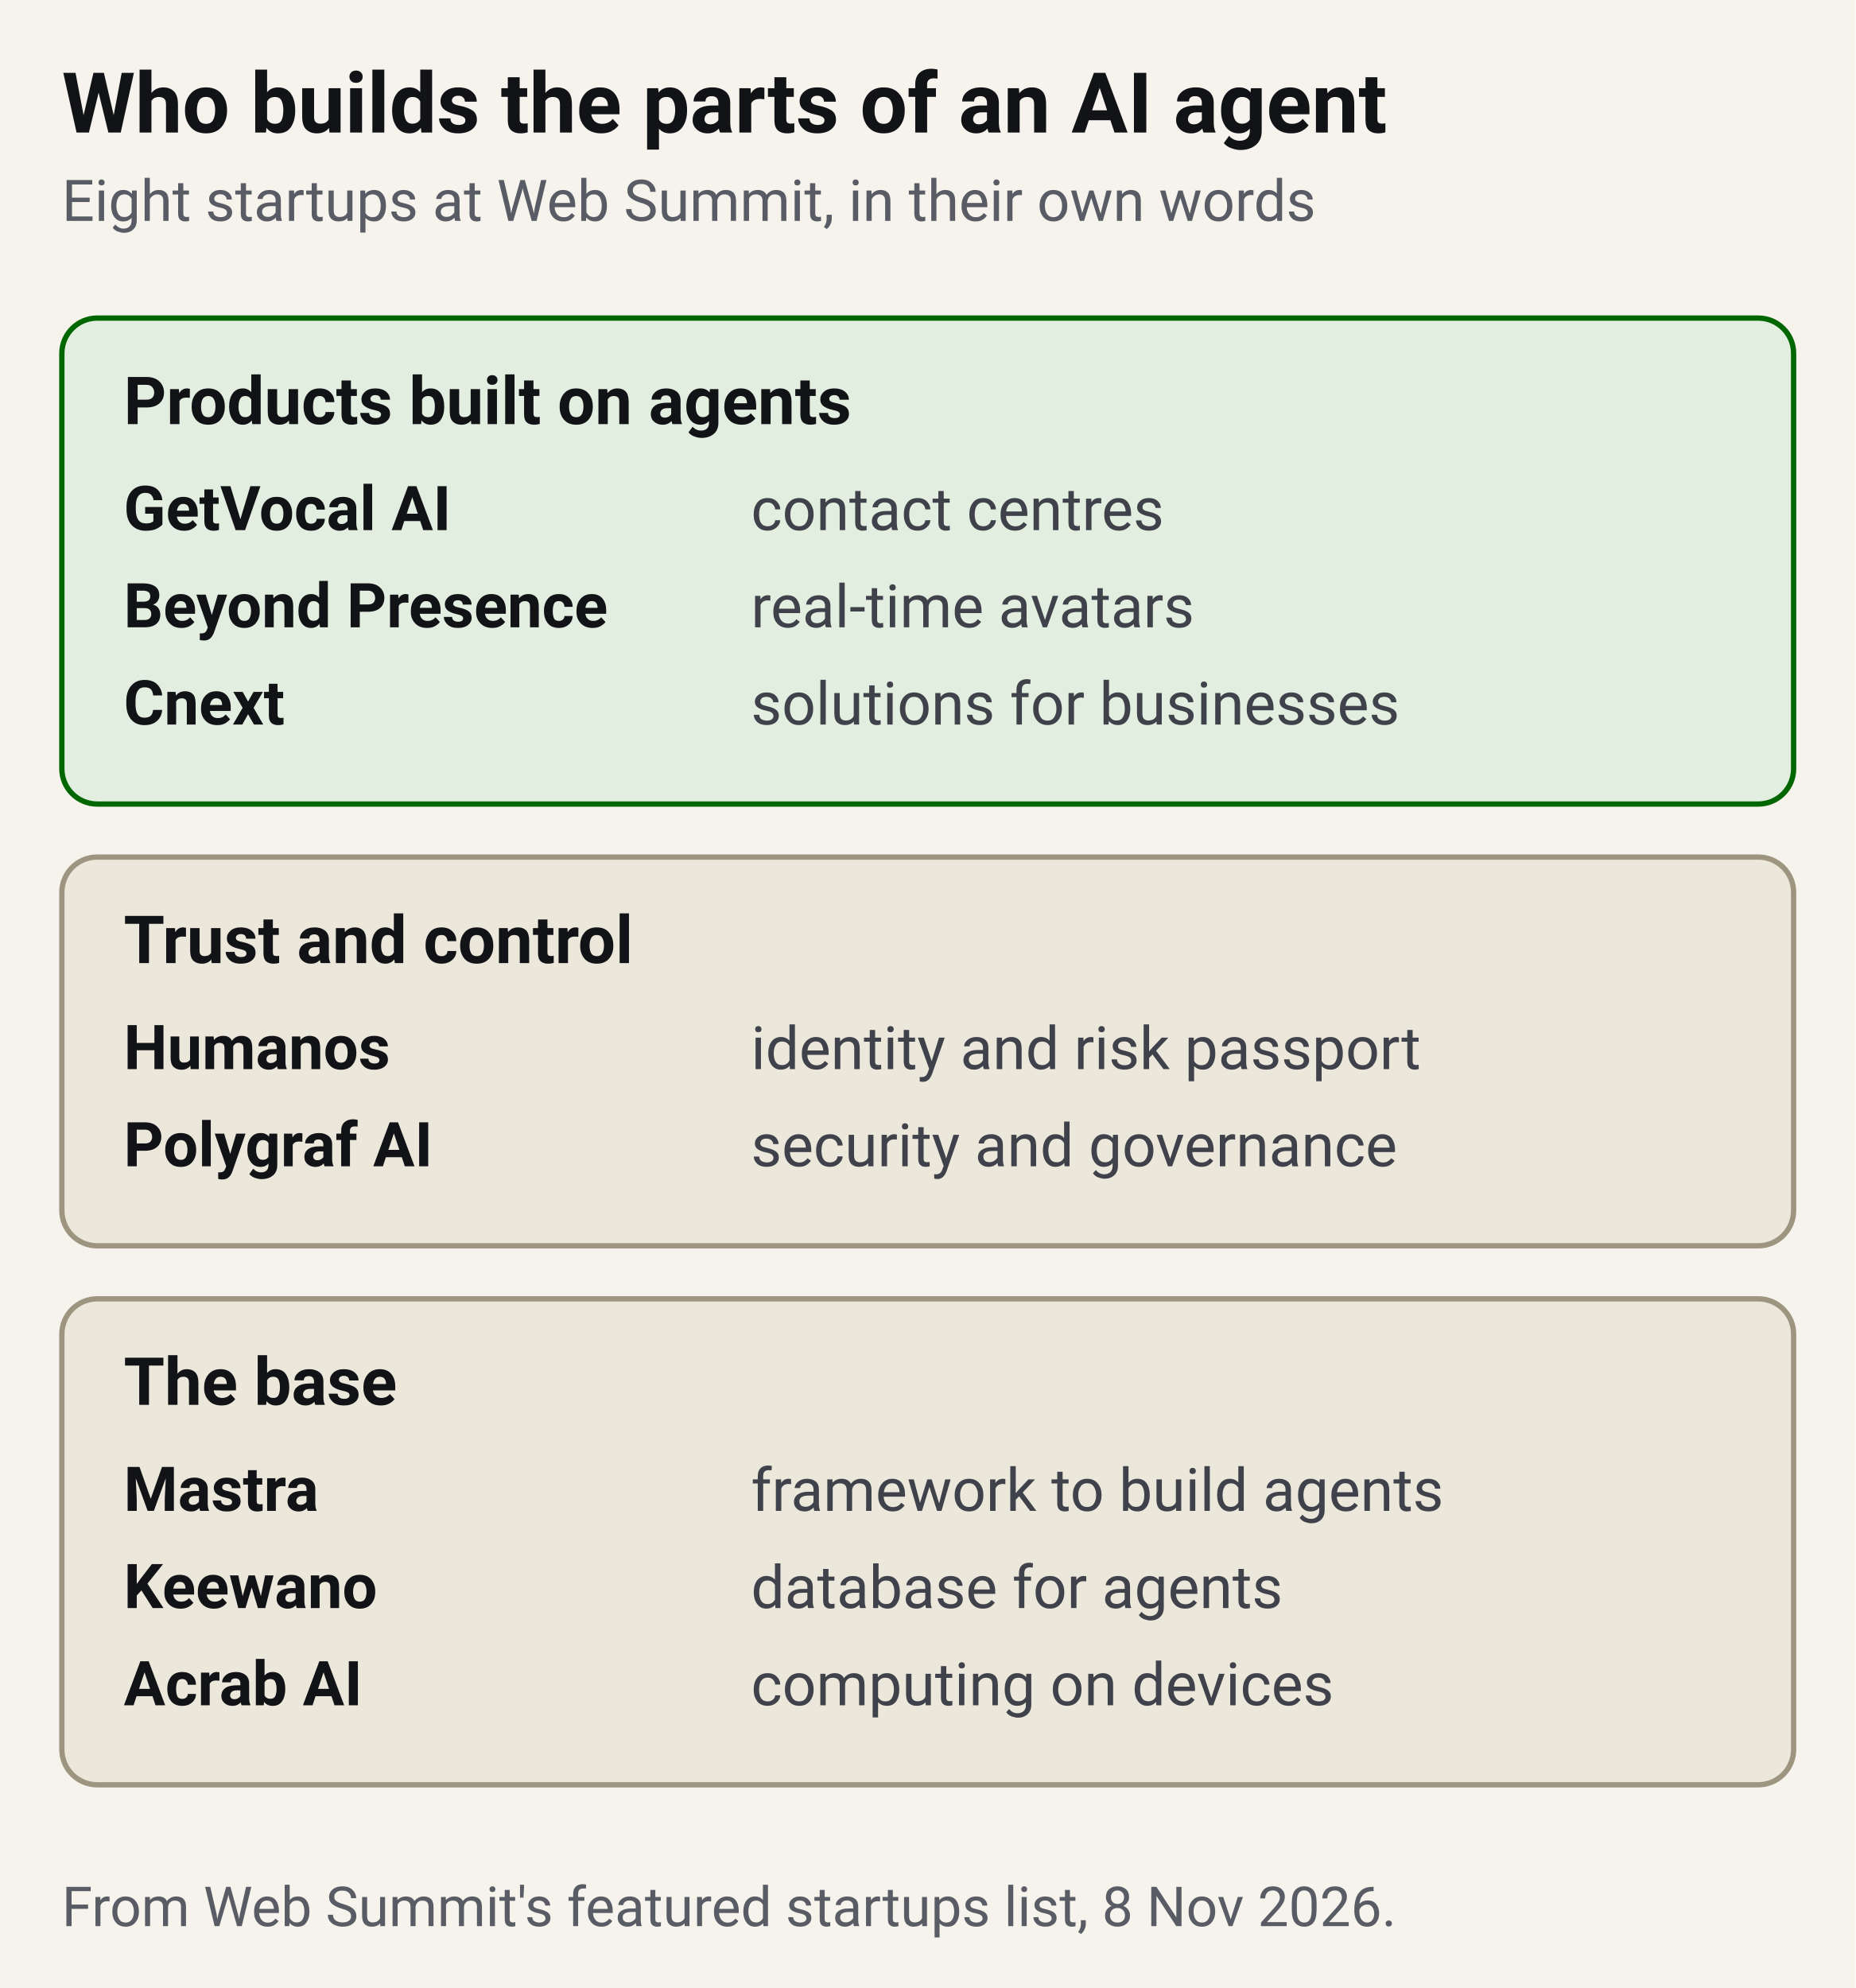
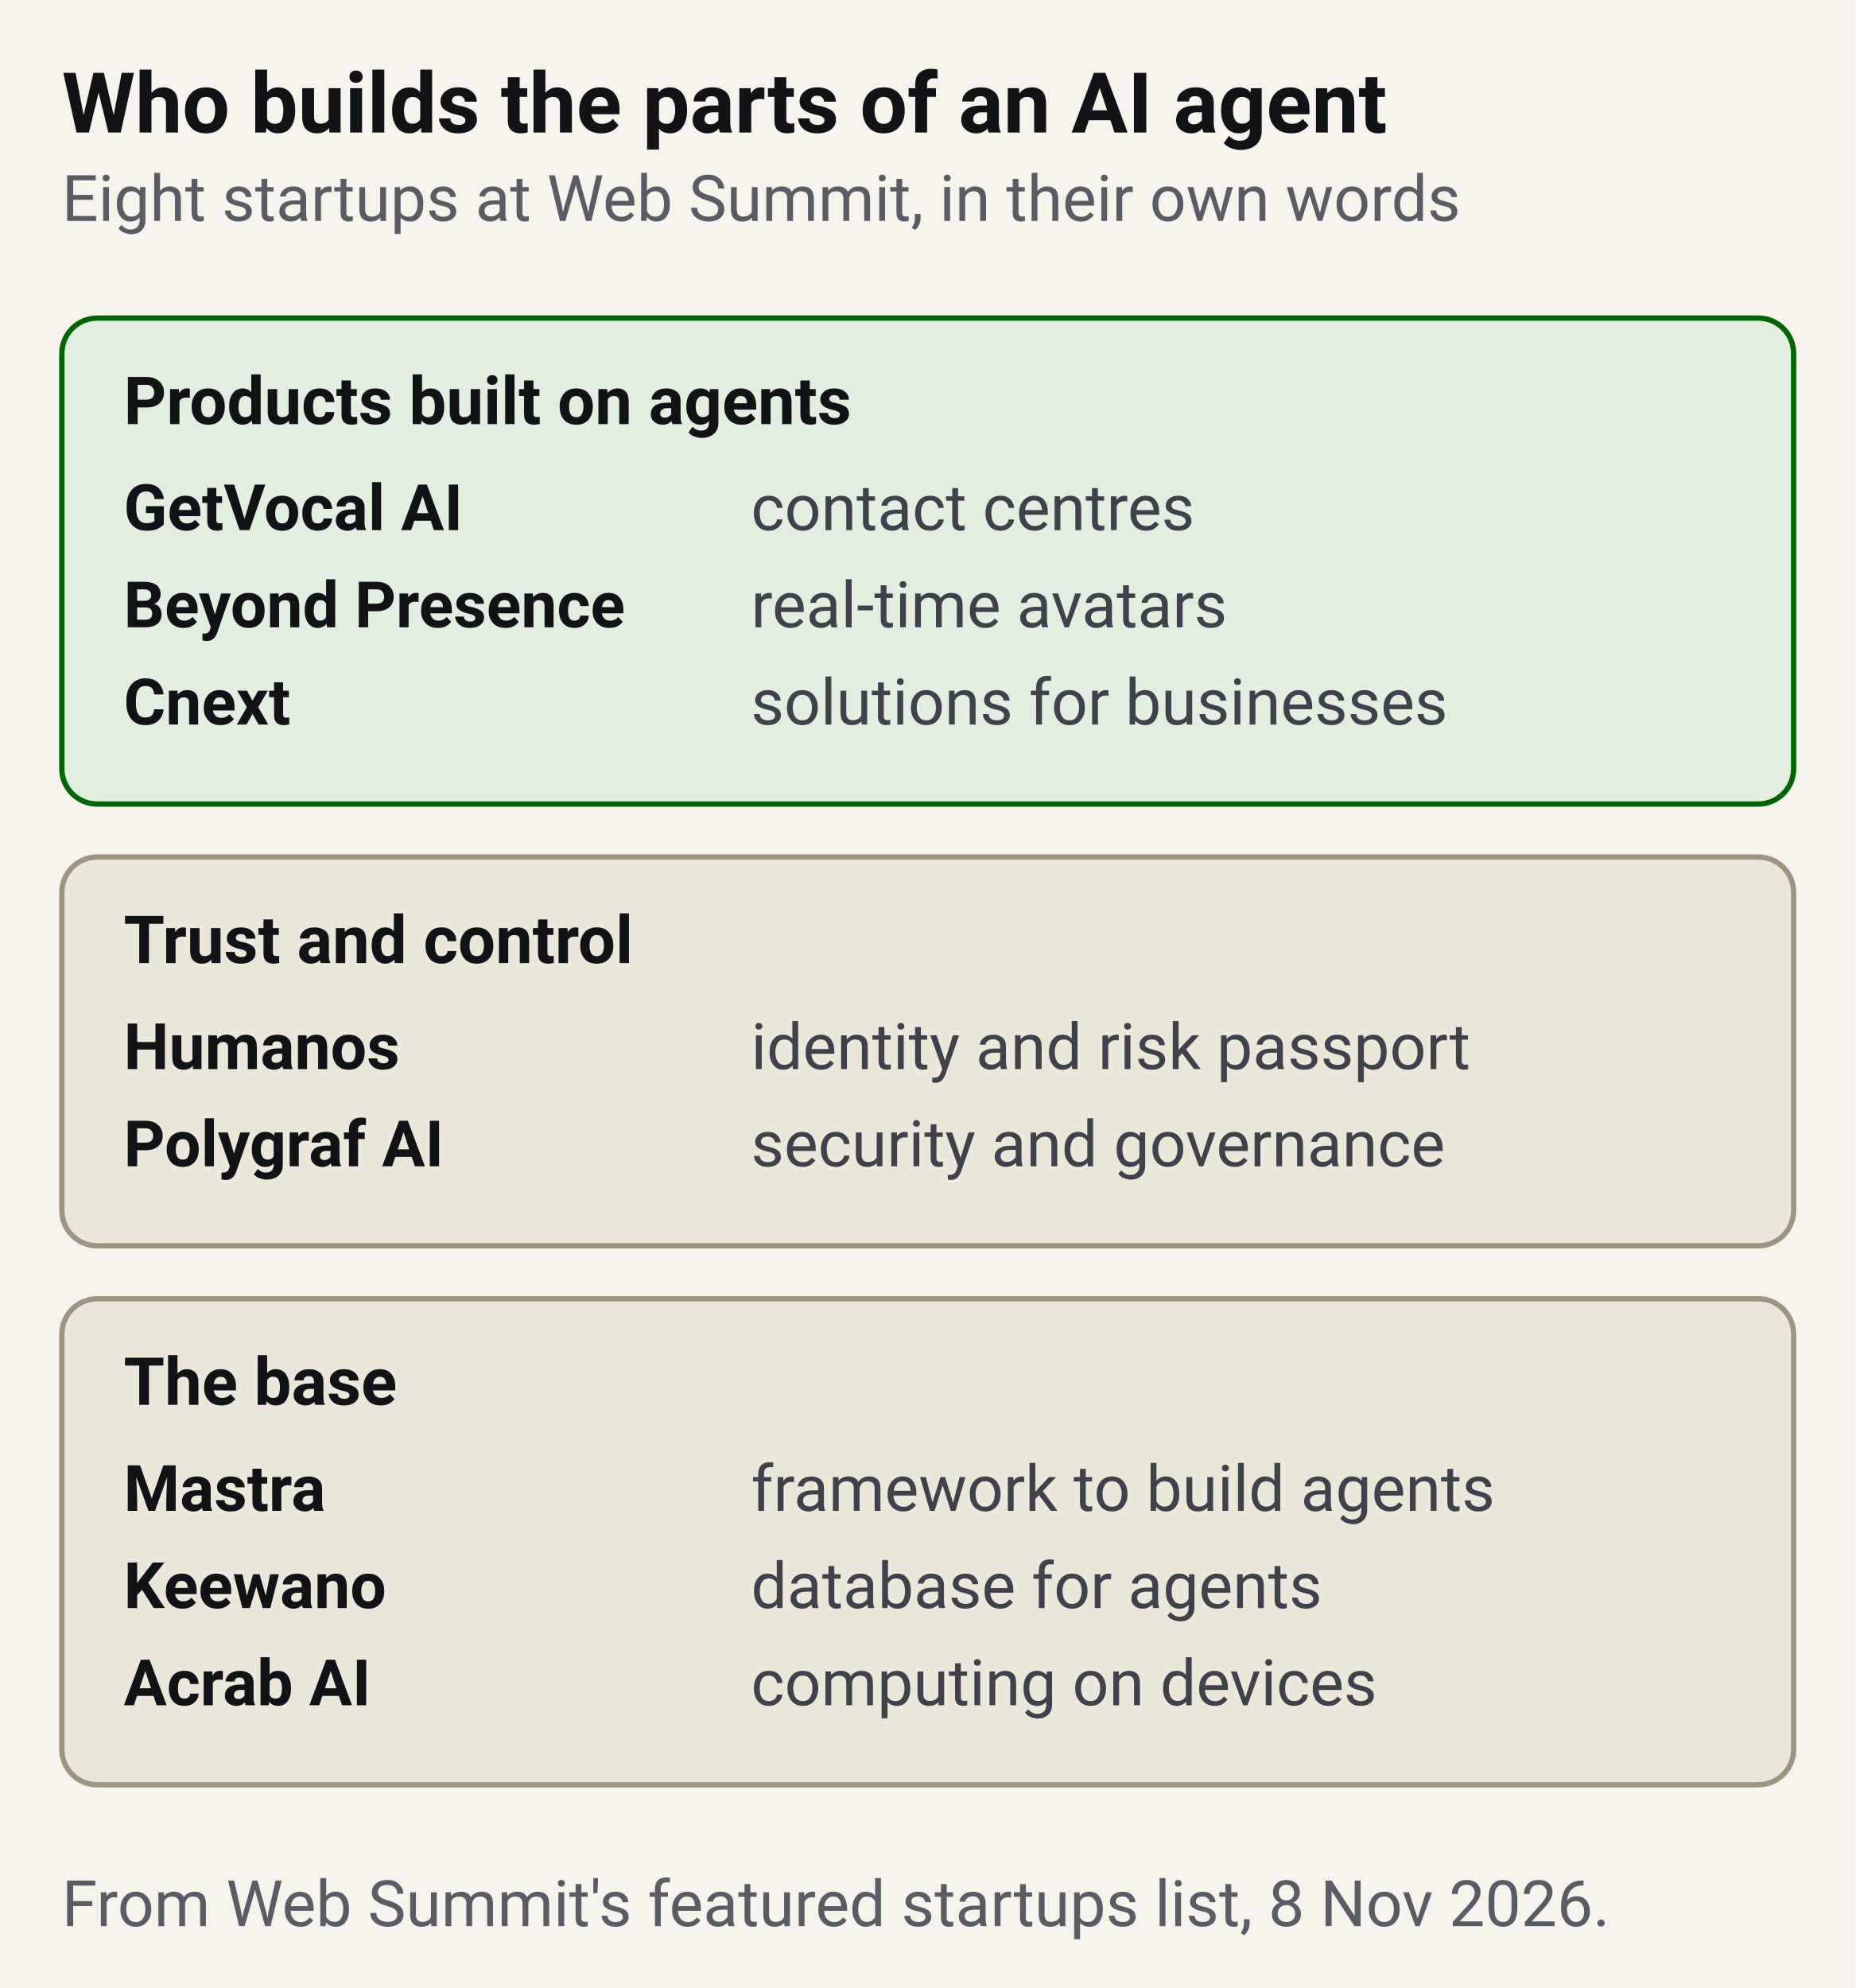
<svg xmlns="http://www.w3.org/2000/svg" viewBox="0 0 420 450" width="420" height="450" role="img" aria-label="Eight startups at Web Summit, by the part of an AI agent they build: three building and running agents, two on trust and control, three products on top">
  <style>
.bg{fill:#f6f3ec}.ink{fill:#121317}.ink2{fill:#3f424a}.ink3{fill:#595c64}.rule{stroke:#9d9580}.bar{fill:#006600}.off{fill:#9d9580}.red{fill:#c52830}.grid{stroke:#d8d2c3}
text{font-family:system-ui,-apple-system,"Segoe UI",Roboto,Helvetica,Arial,sans-serif}
@media (prefers-color-scheme:dark){.bg{fill:#111214}.ink{fill:#eceae4}.ink2{fill:#c3c0b7}.ink3{fill:#a6a39a}.rule{stroke:#5f5b51}.bar{fill:#6dbb7e}.off{fill:#5f5b51}.red{fill:#f07278}.grid{stroke:#2e2f34}}
.box{fill:#ece7db;stroke:#9d9580}.top{fill:#e2eedf;stroke:#006600}@media (prefers-color-scheme:dark){.box{fill:#1a1b1e;stroke:#5f5b51}.top{fill:#16281c;stroke:#6dbb7e}}</style>
  <rect class="bg" width="420" height="450" />
  <text class="ink" x="14" y="30" font-size="19" font-weight="700">Who builds the parts of an AI agent</text>
-   <text class="ink3" x="14" y="50" font-size="13">Eight startups at Web Summit, in their own words</text>
+   <text class="ink3" x="14" y="50" font-size="14.5">Eight startups at Web Summit, in their own words</text>
  <rect class="top" x="14" y="72" width="392" height="110" rx="8" stroke-width="1.2" />
  <text class="ink" x="28" y="96" font-size="15" font-weight="700">Products built on agents</text>
-   <text class="ink" x="28" y="120" font-size="14" font-weight="700">GetVocal AI</text>
-   <text class="ink2" x="170" y="120" font-size="13.5">contact centres</text>
-   <text class="ink" x="28" y="142" font-size="14" font-weight="700">Beyond Presence</text>
-   <text class="ink2" x="170" y="142" font-size="13.5">real-time avatars</text>
-   <text class="ink" x="28" y="164" font-size="14" font-weight="700">Cnext</text>
-   <text class="ink2" x="170" y="164" font-size="13.5">solutions for businesses</text>
+   <text class="ink" x="28" y="120" font-size="14.5" font-weight="700">GetVocal AI</text>
+   <text class="ink2" x="170" y="120" font-size="14.5">contact centres</text>
+   <text class="ink" x="28" y="142" font-size="14.5" font-weight="700">Beyond Presence</text>
+   <text class="ink2" x="170" y="142" font-size="14.5">real-time avatars</text>
+   <text class="ink" x="28" y="164" font-size="14.5" font-weight="700">Cnext</text>
+   <text class="ink2" x="170" y="164" font-size="14.5">solutions for businesses</text>
  <rect class="box" x="14" y="194" width="392" height="88" rx="8" stroke-width="1.2" />
  <text class="ink" x="28" y="218" font-size="15" font-weight="700">Trust and control</text>
-   <text class="ink" x="28" y="242" font-size="14" font-weight="700">Humanos</text>
-   <text class="ink2" x="170" y="242" font-size="13.5">identity and risk passport</text>
-   <text class="ink" x="28" y="264" font-size="14" font-weight="700">Polygraf AI</text>
-   <text class="ink2" x="170" y="264" font-size="13.5">security and governance</text>
+   <text class="ink" x="28" y="242" font-size="14.5" font-weight="700">Humanos</text>
+   <text class="ink2" x="170" y="242" font-size="14.5">identity and risk passport</text>
+   <text class="ink" x="28" y="264" font-size="14.5" font-weight="700">Polygraf AI</text>
+   <text class="ink2" x="170" y="264" font-size="14.5">security and governance</text>
  <rect class="box" x="14" y="294" width="392" height="110" rx="8" stroke-width="1.2" />
  <text class="ink" x="28" y="318" font-size="15" font-weight="700">The base</text>
-   <text class="ink" x="28" y="342" font-size="14" font-weight="700">Mastra</text>
-   <text class="ink2" x="170" y="342" font-size="13.5">framework to build agents</text>
-   <text class="ink" x="28" y="364" font-size="14" font-weight="700">Keewano</text>
-   <text class="ink2" x="170" y="364" font-size="13.5">database for agents</text>
-   <text class="ink" x="28" y="386" font-size="14" font-weight="700">Acrab AI</text>
-   <text class="ink2" x="170" y="386" font-size="13.5">computing on devices</text>
-   <text class="ink3" x="14" y="436" font-size="12.5">From Web Summit's featured startups list, 8 Nov 2026.</text>
+   <text class="ink" x="28" y="342" font-size="14.5" font-weight="700">Mastra</text>
+   <text class="ink2" x="170" y="342" font-size="14.5">framework to build agents</text>
+   <text class="ink" x="28" y="364" font-size="14.5" font-weight="700">Keewano</text>
+   <text class="ink2" x="170" y="364" font-size="14.5">database for agents</text>
+   <text class="ink" x="28" y="386" font-size="14.5" font-weight="700">Acrab AI</text>
+   <text class="ink2" x="170" y="386" font-size="14.5">computing on devices</text>
+   <text class="ink3" x="14" y="436" font-size="14.5">From Web Summit's featured startups list, 8 Nov 2026.</text>
</svg>
